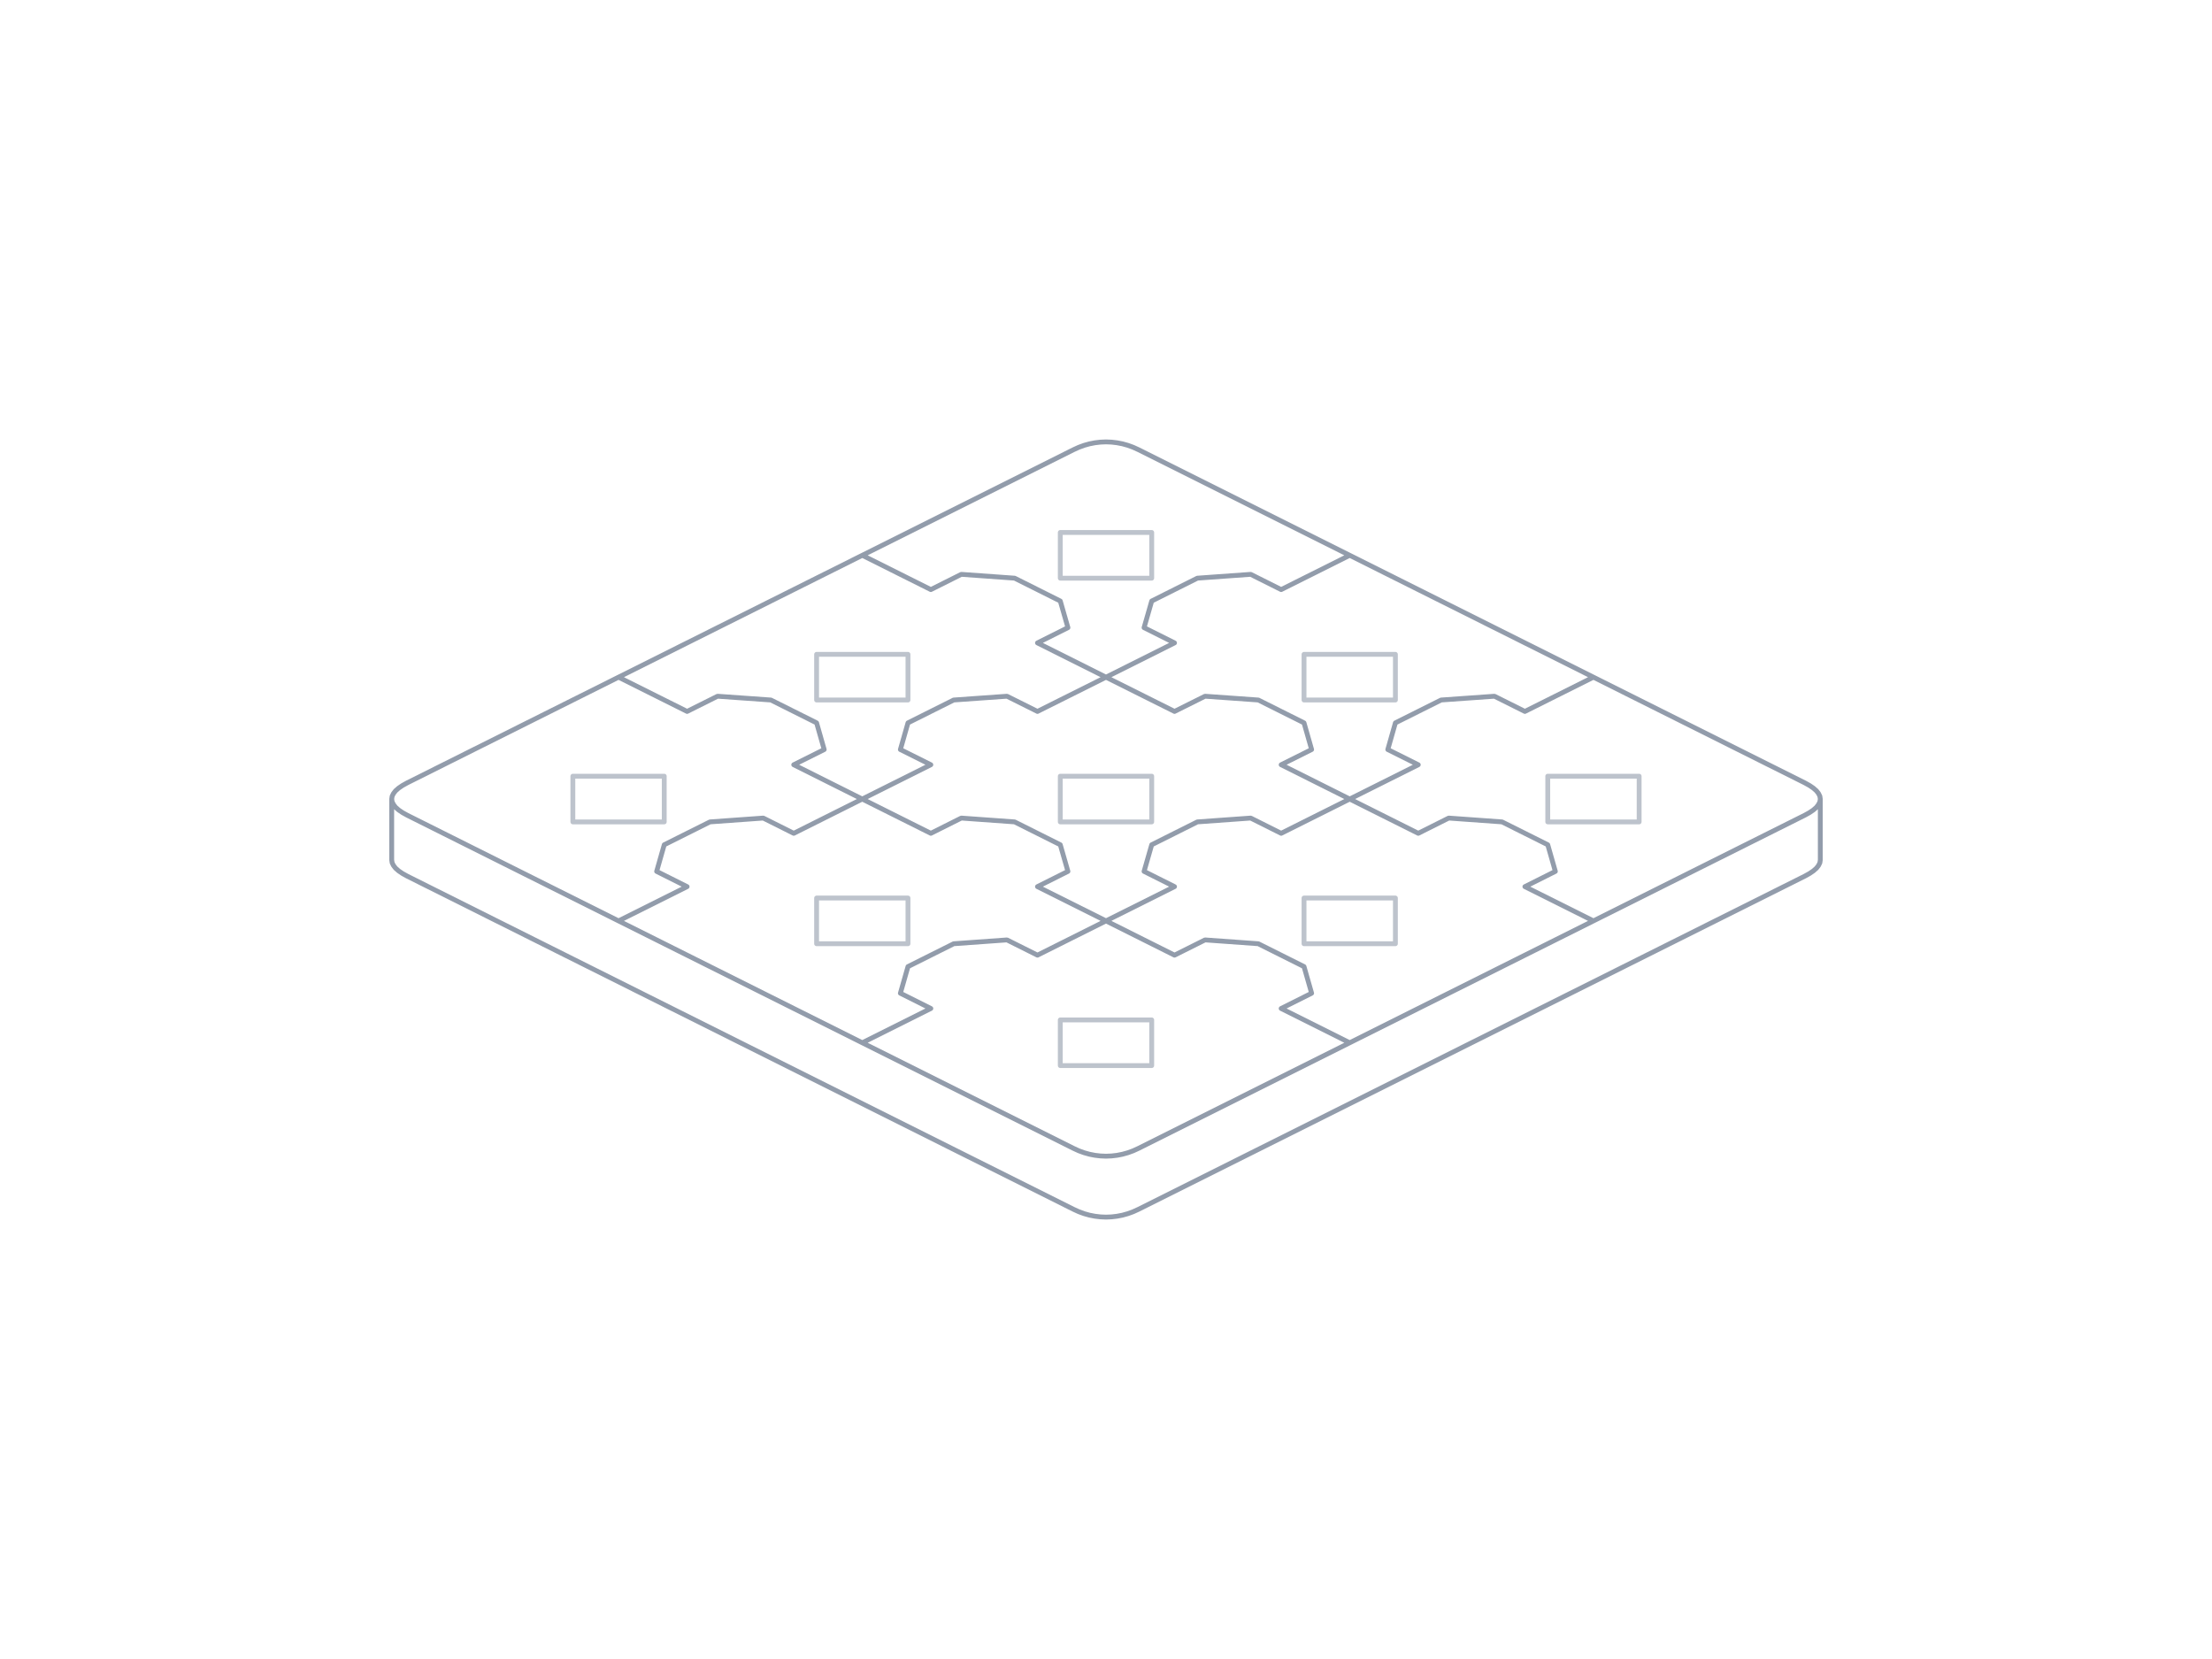
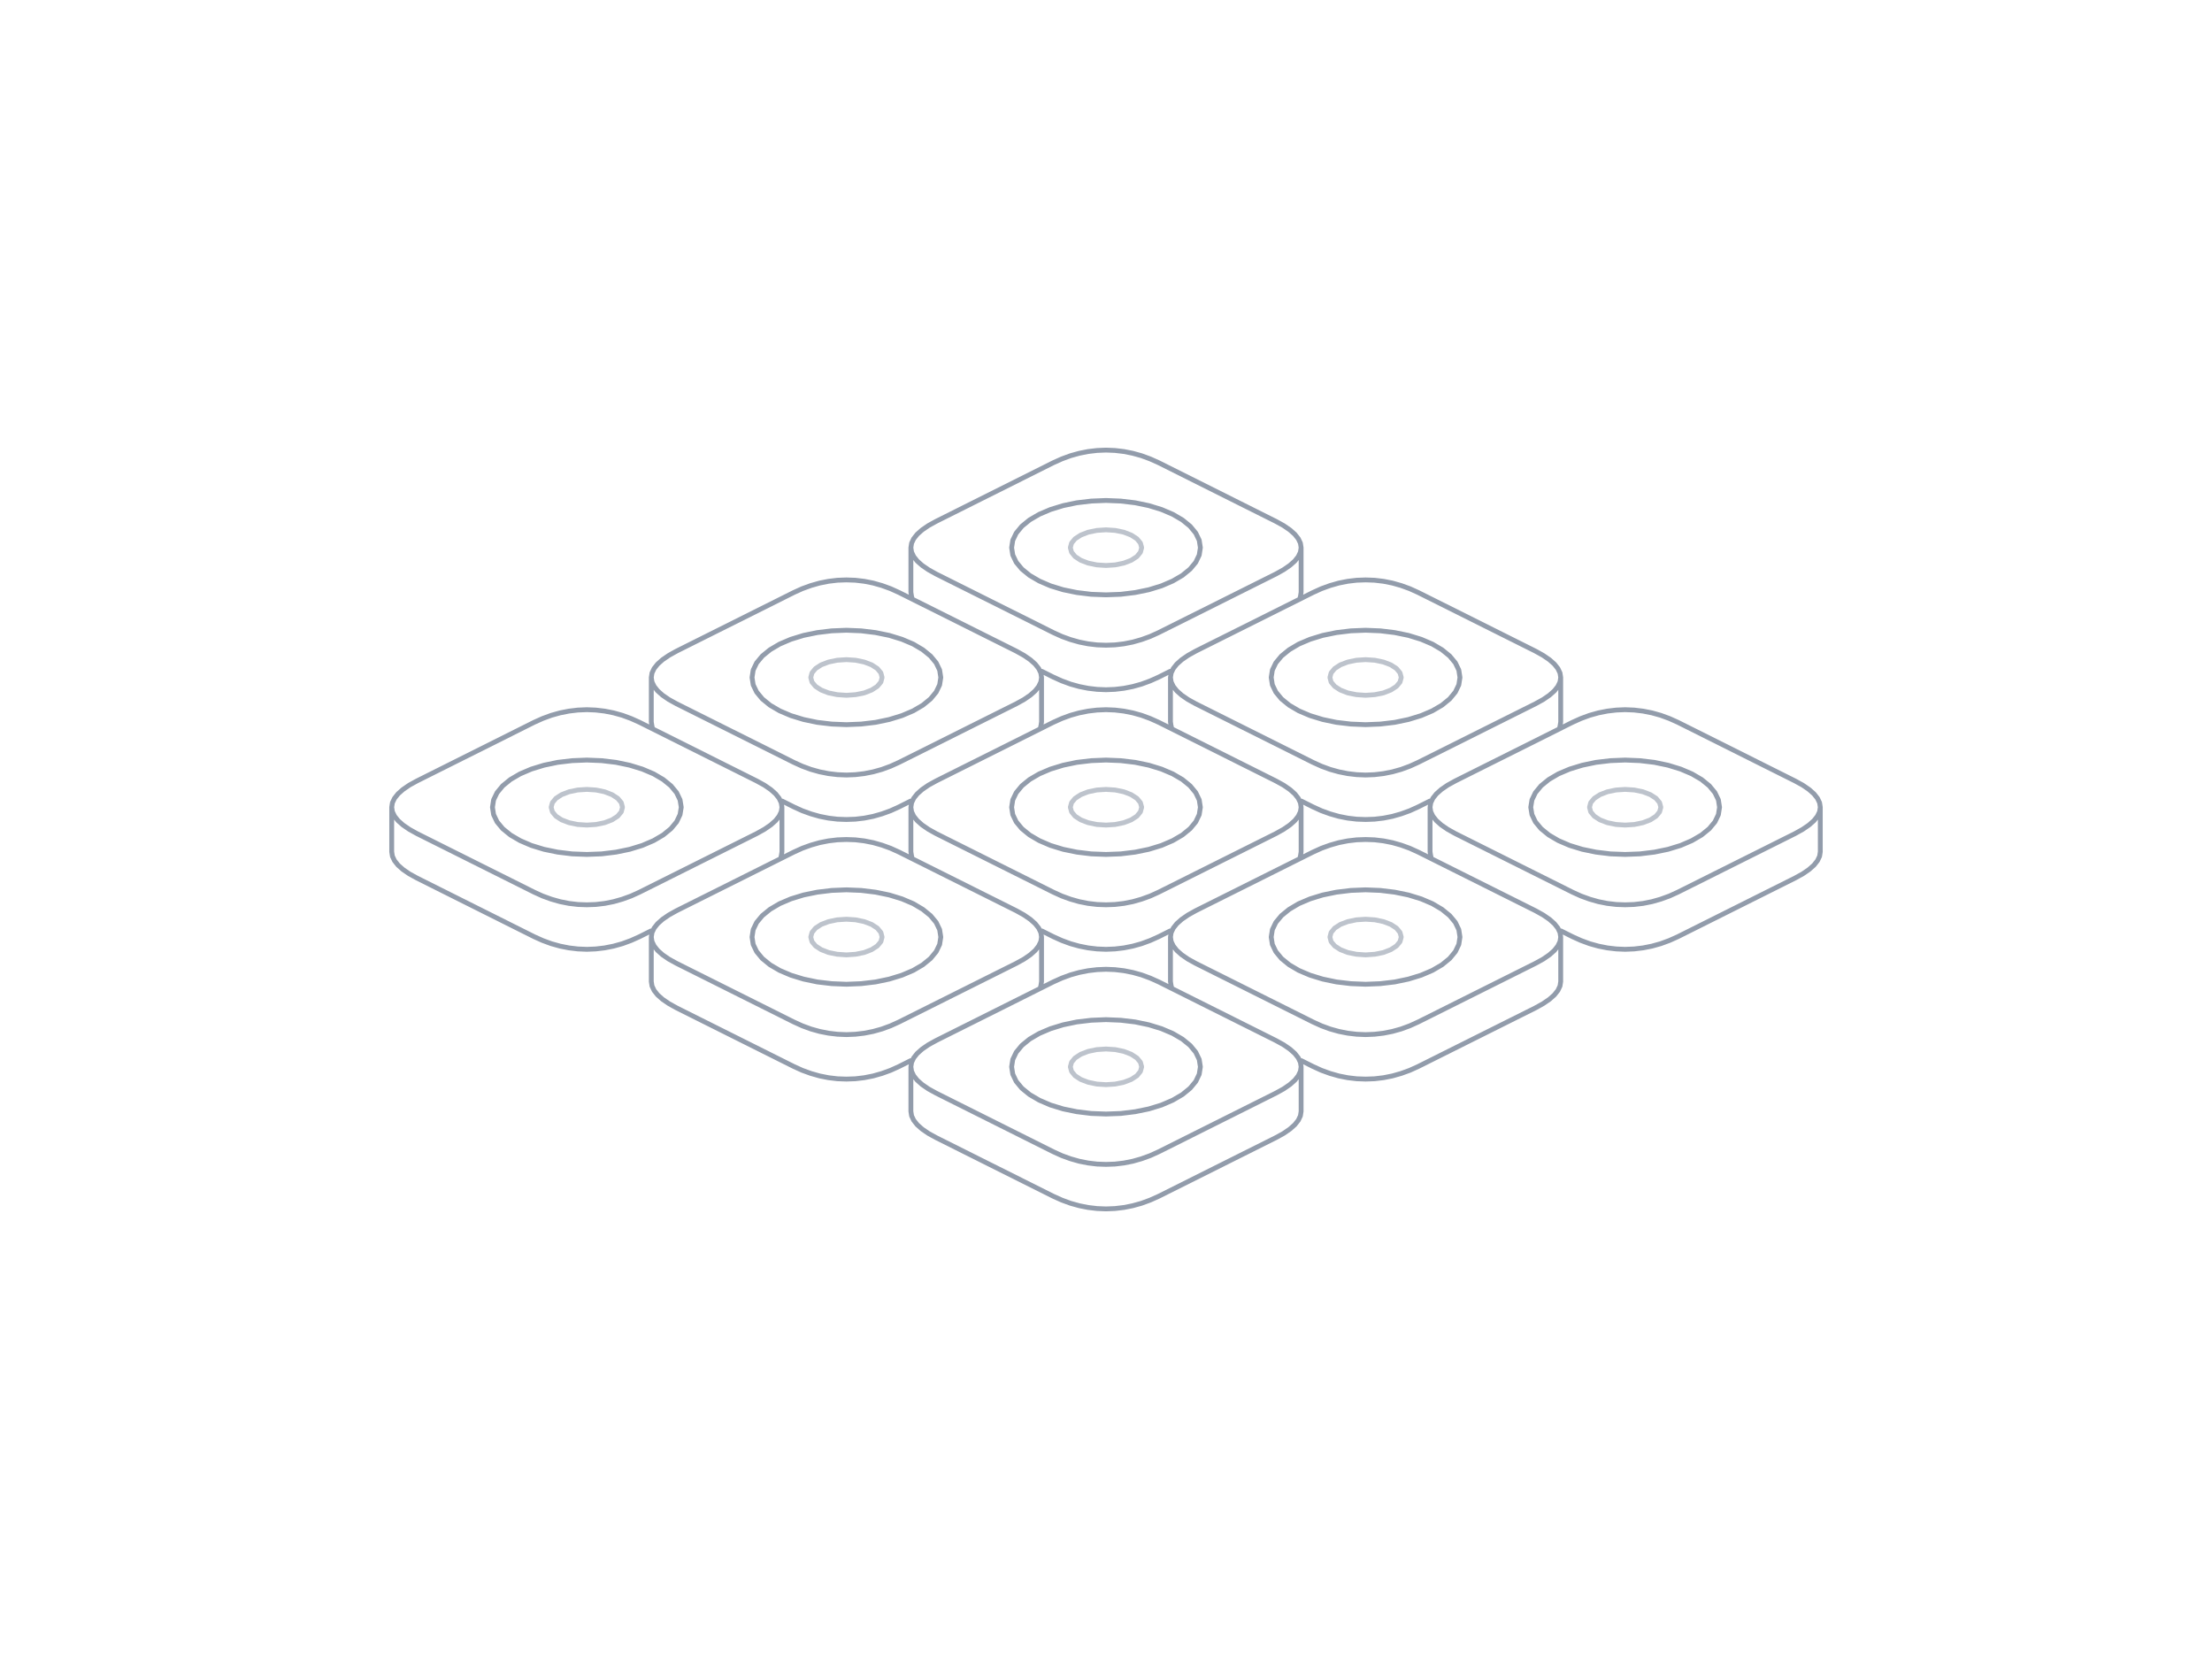
<svg xmlns="http://www.w3.org/2000/svg" viewBox="0 0 480 360" role="img" color="#8792a2" fill="none" stroke="currentColor" stroke-width="1.05" stroke-linecap="round" stroke-linejoin="round">
-   <path vector-effect="non-scaling-stroke" stroke-opacity=".55" d="M230.08,115.54 249.92,115.54 249.92,125.46 230.08,125.46 230.08,115.54 M177.20,141.99 197.03,141.99 197.03,151.90 177.20,151.90 177.20,141.99 M124.31,168.43 144.14,168.43 144.14,178.35 124.31,178.35 124.31,168.43 M282.97,141.99 302.80,141.99 302.80,151.90 282.97,151.90 282.97,141.99 M230.08,168.43 249.92,168.43 249.92,178.35 230.08,178.35 230.08,168.43 M177.20,194.87 197.03,194.87 197.03,204.79 177.20,204.79 177.20,194.87 M335.86,168.43 355.69,168.43 355.69,178.35 335.86,178.35 335.86,168.43 M282.97,194.87 302.80,194.87 302.80,204.79 282.97,204.79 282.97,194.87 M230.08,221.32 249.92,221.32 249.92,231.23 230.08,231.23 230.08,221.32" />
-   <path vector-effect="non-scaling-stroke" stroke-opacity=".9" d="M240.00,95.89 238.80,95.94 237.61,96.08 236.43,96.31 235.25,96.64 234.10,97.06 232.96,97.58 88.38,169.87 87.35,170.44 86.50,171.02 85.84,171.60 85.38,172.19 85.09,172.79 85.00,173.39 85.00,186.61 85.09,187.21 85.38,187.81 85.84,188.40 86.50,188.98 87.35,189.56 88.38,190.13 232.96,262.42 234.10,262.94 235.25,263.36 236.43,263.69 237.61,263.92 238.80,264.06 240.00,264.11 241.20,264.06 242.39,263.92 243.57,263.69 244.75,263.36 245.90,262.94 247.04,262.42 391.62,190.13 392.65,189.56 393.50,188.98 394.16,188.40 394.62,187.81 394.91,187.21 395.00,186.61 395.00,173.39 394.91,172.79 394.62,172.19 394.16,171.60 393.50,171.02 392.65,170.44 391.62,169.87 247.04,97.58 245.90,97.06 244.75,96.64 243.57,96.31 242.39,96.08 241.20,95.94 240.00,95.89 M391.62,169.87 392.65,170.44 393.50,171.02 394.16,171.60 394.62,172.19 394.91,172.79 395.00,173.39 394.91,173.99 394.62,174.58 394.16,175.18 393.50,175.76 392.65,176.34 391.62,176.91 247.04,249.20 245.90,249.72 244.75,250.14 243.57,250.47 242.39,250.70 241.20,250.84 240.00,250.89 238.80,250.84 237.61,250.70 236.43,250.47 235.25,250.14 234.10,249.72 232.96,249.20 88.38,176.91 87.35,176.34 86.50,175.76 85.84,175.18 85.38,174.58 85.09,173.99 85.00,173.39 85.09,172.79 85.38,172.19 85.84,171.60 86.50,171.02 87.35,170.44 88.38,169.87 232.96,97.58 234.10,97.06 235.25,96.64 236.43,96.31 237.61,96.08 238.80,95.94 240.00,95.89 241.20,95.94 242.39,96.08 243.57,96.31 244.75,96.64 245.90,97.06 247.04,97.58 391.62,169.87 M292.89,120.50 278.01,127.94 271.40,124.63 259.83,125.46 249.92,130.42 248.26,136.20 254.87,139.51 240.00,146.95 M187.11,120.50 201.99,127.94 208.60,124.63 220.17,125.46 230.08,130.42 231.74,136.20 225.13,139.51 240.00,146.95 M240.00,146.95 225.13,154.38 218.51,151.08 206.95,151.90 197.03,156.86 195.38,162.65 201.99,165.95 187.11,173.39 M240.00,146.95 254.87,154.38 261.49,151.08 273.05,151.90 282.97,156.86 284.62,162.65 278.01,165.95 292.89,173.39 M187.11,173.39 172.24,180.83 165.63,177.52 154.06,178.35 144.14,183.31 142.49,189.09 149.10,192.40 134.23,199.83 M292.89,173.39 307.76,180.83 314.37,177.52 325.94,178.35 335.86,183.31 337.51,189.09 330.90,192.40 345.77,199.83 M345.77,146.95 330.90,154.38 324.29,151.08 312.72,151.90 302.80,156.86 301.15,162.65 307.76,165.95 292.89,173.39 M134.23,146.95 149.10,154.38 155.71,151.08 167.28,151.90 177.20,156.86 178.85,162.65 172.24,165.95 187.11,173.39 M292.89,173.39 278.01,180.83 271.40,177.52 259.83,178.35 249.92,183.31 248.26,189.09 254.87,192.40 240.00,199.83 M187.11,173.39 201.99,180.83 208.60,177.52 220.17,178.35 230.08,183.31 231.74,189.09 225.13,192.40 240.00,199.83 M240.00,199.83 225.13,207.27 218.51,203.96 206.95,204.79 197.03,209.75 195.38,215.53 201.99,218.84 187.11,226.28 M240.00,199.83 254.87,207.27 261.49,203.96 273.05,204.79 282.97,209.75 284.62,215.53 278.01,218.84 292.89,226.28" />
+   <path vector-effect="non-scaling-stroke" stroke-opacity=".55" d="M245.47,121.58 243.87,122.19 242.00,122.58 240.00,122.71 238.00,122.58 236.13,122.19 234.53,121.58 233.30,120.78 232.53,119.84 232.26,118.84 232.53,117.84 233.30,116.91 234.53,116.11 236.13,115.49 238.00,115.10 240.00,114.97 242.00,115.10 243.87,115.49 245.47,116.11 246.70,116.91 247.47,117.84 247.74,118.84 247.47,119.84 246.70,120.78 245.47,121.58 M189.14,149.74 187.54,150.36 185.67,150.74 183.67,150.88 181.67,150.74 179.80,150.36 178.20,149.74 176.97,148.94 176.20,148.01 175.93,147.01 176.20,146.01 176.97,145.07 178.20,144.27 179.80,143.66 181.67,143.27 183.67,143.14 185.67,143.27 187.54,143.66 189.14,144.27 190.37,145.07 191.15,146.01 191.41,147.01 191.15,148.01 190.37,148.94 189.14,149.74 M132.81,177.91 131.21,178.52 129.34,178.91 127.34,179.04 125.34,178.91 123.47,178.52 121.87,177.91 120.64,177.11 119.87,176.17 119.60,175.17 119.87,174.17 120.64,173.24 121.87,172.44 123.47,171.82 125.34,171.43 127.34,171.30 129.34,171.43 131.21,171.82 132.81,172.44 134.04,173.24 134.82,174.17 135.08,175.17 134.82,176.17 134.04,177.11 132.81,177.91 M301.80,149.74 300.20,150.36 298.33,150.74 296.33,150.88 294.33,150.74 292.46,150.36 290.86,149.74 289.63,148.94 288.85,148.01 288.59,147.01 288.85,146.01 289.63,145.07 290.86,144.27 292.46,143.66 294.33,143.27 296.33,143.14 298.33,143.27 300.20,143.66 301.80,144.27 303.03,145.07 303.80,146.01 304.07,147.01 303.80,148.01 303.03,148.94 301.80,149.74 M245.47,177.91 243.87,178.52 242.00,178.91 240.00,179.04 238.00,178.91 236.13,178.52 234.53,177.91 233.30,177.11 232.53,176.17 232.26,175.17 232.53,174.17 233.30,173.24 234.53,172.44 236.13,171.82 238.00,171.43 240.00,171.30 242.00,171.43 243.87,171.82 245.47,172.44 246.70,173.24 247.47,174.17 247.74,175.17 247.47,176.17 246.70,177.11 245.47,177.91 M189.14,206.07 187.54,206.69 185.67,207.07 183.67,207.21 181.67,207.07 179.80,206.69 178.20,206.07 176.97,205.27 176.20,204.34 175.93,203.34 176.20,202.34 176.97,201.40 178.20,200.60 179.80,199.99 181.67,199.60 183.67,199.47 185.67,199.60 187.54,199.99 189.14,200.60 190.37,201.40 191.15,202.34 191.41,203.34 191.15,204.34 190.37,205.27 189.14,206.07 M358.13,177.91 356.53,178.52 354.66,178.91 352.66,179.04 350.66,178.91 348.79,178.52 347.19,177.91 345.96,177.11 345.18,176.17 344.92,175.17 345.18,174.17 345.96,173.24 347.19,172.44 348.79,171.82 350.66,171.43 352.66,171.30 354.66,171.43 356.53,171.82 358.13,172.44 359.36,173.24 360.13,174.17 360.40,175.17 360.13,176.17 359.36,177.11 358.13,177.91 M301.80,206.07 300.20,206.69 298.33,207.07 296.33,207.21 294.33,207.07 292.46,206.69 290.86,206.07 289.63,205.27 288.85,204.34 288.59,203.34 288.85,202.34 289.63,201.40 290.86,200.60 292.46,199.99 294.33,199.60 296.33,199.47 298.33,199.60 300.20,199.99 301.80,200.60 303.03,201.40 303.80,202.34 304.07,203.34 303.80,204.34 303.03,205.27 301.80,206.07 M245.47,234.24 243.87,234.85 242.00,235.24 240.00,235.37 238.00,235.24 236.13,234.85 234.53,234.24 233.30,233.44 232.53,232.50 232.26,231.50 232.53,230.50 233.30,229.57 234.53,228.77 236.13,228.15 238.00,227.76 240.00,227.63 242.00,227.76 243.87,228.15 245.47,228.77 246.70,229.57 247.47,230.50 247.74,231.50 247.47,232.50 246.70,233.44 245.47,234.24" />
+   <path vector-effect="non-scaling-stroke" stroke-opacity=".9" d="M203.14,113.13 201.47,114.05 200.10,114.99 199.03,115.94 198.27,116.90 197.81,117.87 197.66,118.84 197.66,128.50 197.81,129.47 197.86,129.57 M226.08,145.68 228.57,146.93 230.42,147.76 232.30,148.45 234.20,148.98 236.12,149.36 238.06,149.59 240.00,149.67 241.94,149.59 243.88,149.36 245.80,148.98 247.70,148.45 249.58,147.76 251.43,146.93 253.92,145.68 M282.14,129.57 282.19,129.47 282.34,128.50 282.34,118.84 282.19,117.87 281.73,116.90 280.97,115.94 279.90,114.99 278.53,114.05 276.86,113.13 251.43,100.41 249.58,99.58 247.70,98.89 245.80,98.36 243.88,97.98 241.94,97.75 240.00,97.67 238.06,97.75 236.12,97.98 234.20,98.36 232.30,98.89 230.42,99.58 228.57,100.41 203.14,113.13 M276.86,113.13 278.53,114.05 279.90,114.99 280.97,115.94 281.73,116.90 282.19,117.87 282.34,118.84 282.19,119.81 281.73,120.78 280.97,121.74 279.90,122.69 278.53,123.63 276.86,124.56 251.43,137.27 249.58,138.11 247.70,138.79 245.80,139.33 243.88,139.71 241.94,139.94 240.00,140.01 238.06,139.94 236.12,139.71 234.20,139.33 232.30,138.79 230.42,138.11 228.57,137.27 203.14,124.56 201.47,123.63 200.10,122.69 199.03,121.74 198.27,120.78 197.81,119.81 197.66,118.84 197.81,117.87 198.27,116.90 199.03,115.94 200.10,114.99 201.47,114.05 203.14,113.13 228.57,100.41 230.42,99.58 232.30,98.89 234.20,98.36 236.12,97.98 238.06,97.75 240.00,97.67 241.94,97.75 243.88,97.98 245.80,98.36 247.70,98.89 249.58,99.58 251.43,100.41 276.86,113.13 M254.48,126.08 252.04,127.13 249.30,127.97 246.33,128.58 243.20,128.96 240.00,129.08 236.80,128.96 233.67,128.58 230.70,127.97 227.96,127.13 225.52,126.08 223.43,124.86 221.75,123.49 220.52,122.01 219.77,120.44 219.52,118.84 219.77,117.24 220.52,115.68 221.75,114.19 223.43,112.82 225.52,111.60 227.96,110.56 230.70,109.72 233.67,109.10 236.80,108.73 240.00,108.60 243.20,108.73 246.33,109.10 249.30,109.72 252.04,110.56 254.48,111.60 256.57,112.82 258.25,114.19 259.48,115.68 260.23,117.24 260.48,118.84 260.23,120.44 259.48,122.01 258.25,123.49 256.57,124.86 254.48,126.08 M146.81,141.29 145.14,142.22 143.77,143.16 142.70,144.11 141.94,145.07 141.48,146.04 141.33,147.01 141.33,156.66 141.48,157.63 141.53,157.73 M169.75,173.84 172.24,175.09 174.09,175.93 175.97,176.61 177.87,177.15 179.79,177.53 181.73,177.76 183.67,177.83 185.61,177.76 187.55,177.53 189.47,177.15 191.37,176.61 193.25,175.93 195.10,175.09 197.59,173.84 M225.81,157.73 225.86,157.63 226.01,156.66 226.01,147.01 225.86,146.04 225.40,145.07 224.64,144.11 223.57,143.16 222.20,142.22 220.53,141.29 195.10,128.58 193.25,127.74 191.37,127.06 189.47,126.52 187.55,126.14 185.61,125.91 183.67,125.84 181.73,125.91 179.79,126.14 177.87,126.52 175.97,127.06 174.09,127.74 172.24,128.58 146.81,141.29 M220.53,141.29 222.20,142.22 223.57,143.16 224.64,144.11 225.40,145.07 225.86,146.04 226.01,147.01 225.86,147.98 225.40,148.95 224.64,149.91 223.57,150.86 222.20,151.80 220.53,152.72 195.10,165.43 193.25,166.27 191.37,166.96 189.47,167.49 187.55,167.87 185.61,168.10 183.67,168.18 181.73,168.10 179.79,167.87 177.87,167.49 175.97,166.96 174.09,166.27 172.24,165.43 146.81,152.72 145.14,151.80 143.77,150.86 142.70,149.91 141.94,148.95 141.48,147.98 141.33,147.01 141.48,146.04 141.94,145.07 142.70,144.11 143.77,143.16 145.14,142.22 146.81,141.29 172.24,128.58 174.09,127.74 175.97,127.06 177.87,126.52 179.79,126.14 181.73,125.91 183.67,125.84 185.61,125.91 187.55,126.14 189.47,126.52 191.37,127.06 193.25,127.74 195.10,128.58 220.53,141.29 M198.16,154.25 195.71,155.29 192.97,156.13 190.00,156.75 186.87,157.12 183.67,157.25 180.47,157.12 177.34,156.75 174.37,156.13 171.63,155.29 169.19,154.25 167.10,153.03 165.42,151.66 164.19,150.17 163.44,148.61 163.19,147.01 163.44,145.40 164.19,143.84 165.42,142.36 167.10,140.99 169.19,139.76 171.63,138.72 174.37,137.88 177.34,137.27 180.47,136.89 183.67,136.76 186.87,136.89 190.00,137.27 192.97,137.88 195.71,138.72 198.16,139.76 200.24,140.99 201.92,142.36 203.15,143.84 203.90,145.40 204.15,147.01 203.90,148.61 203.15,150.17 201.92,151.66 200.24,153.03 198.16,154.25 M90.48,169.46 88.81,170.38 87.44,171.32 86.37,172.27 85.61,173.23 85.15,174.20 85.00,175.17 85.00,184.83 85.15,185.80 85.61,186.77 86.37,187.73 87.44,188.68 88.81,189.62 90.48,190.54 115.91,203.26 117.76,204.09 119.64,204.78 121.54,205.31 123.46,205.69 125.40,205.92 127.34,206.00 129.28,205.92 131.22,205.69 133.14,205.31 135.04,204.78 136.92,204.09 138.77,203.26 141.26,202.01 M169.48,185.90 169.53,185.80 169.68,184.83 169.68,175.17 169.53,174.20 169.07,173.23 168.31,172.27 167.24,171.32 165.87,170.38 164.20,169.46 138.77,156.74 136.92,155.91 135.04,155.22 133.14,154.69 131.22,154.31 129.28,154.08 127.34,154.00 125.40,154.08 123.46,154.31 121.54,154.69 119.64,155.22 117.76,155.91 115.91,156.74 90.48,169.46 M164.20,169.46 165.87,170.38 167.24,171.32 168.31,172.27 169.07,173.23 169.53,174.20 169.68,175.17 169.53,176.14 169.07,177.11 168.31,178.07 167.24,179.02 165.87,179.96 164.20,180.89 138.77,193.60 136.92,194.44 135.04,195.12 133.14,195.66 131.22,196.04 129.28,196.27 127.34,196.34 125.40,196.27 123.46,196.04 121.54,195.66 119.64,195.12 117.76,194.44 115.91,193.60 90.48,180.89 88.81,179.96 87.44,179.02 86.37,178.07 85.61,177.11 85.15,176.14 85.00,175.17 85.15,174.20 85.61,173.23 86.37,172.27 87.44,171.32 88.81,170.38 90.48,169.46 115.91,156.74 117.76,155.91 119.64,155.22 121.54,154.69 123.46,154.31 125.40,154.08 127.34,154.00 129.28,154.08 131.22,154.31 133.14,154.69 135.04,155.22 136.92,155.91 138.77,156.74 164.20,169.46 M141.83,182.41 139.38,183.46 136.64,184.30 133.67,184.91 130.55,185.29 127.34,185.41 124.14,185.29 121.01,184.91 118.04,184.30 115.30,183.46 112.86,182.41 110.77,181.19 109.09,179.82 107.86,178.34 107.11,176.77 106.86,175.17 107.11,173.57 107.86,172.01 109.09,170.52 110.77,169.15 112.86,167.93 115.30,166.89 118.04,166.05 121.01,165.43 124.14,165.06 127.34,164.93 130.55,165.06 133.67,165.43 136.64,166.05 139.38,166.89 141.83,167.93 143.91,169.15 145.59,170.52 146.82,172.01 147.57,173.57 147.83,175.17 147.57,176.77 146.82,178.34 145.59,179.82 143.91,181.19 141.83,182.41 M259.47,141.29 257.80,142.22 256.43,143.16 255.36,144.11 254.60,145.07 254.14,146.04 253.99,147.01 253.99,156.66 254.14,157.63 254.19,157.73 M282.41,173.84 284.90,175.09 286.75,175.93 288.63,176.61 290.53,177.15 292.45,177.53 294.39,177.76 296.33,177.83 298.27,177.76 300.21,177.53 302.13,177.15 304.03,176.61 305.91,175.93 307.76,175.09 310.25,173.84 M338.47,157.73 338.52,157.63 338.67,156.66 338.67,147.01 338.52,146.04 338.06,145.07 337.30,144.11 336.23,143.16 334.86,142.22 333.19,141.29 307.76,128.58 305.91,127.74 304.03,127.06 302.13,126.52 300.21,126.14 298.27,125.91 296.33,125.84 294.39,125.91 292.45,126.14 290.53,126.52 288.63,127.06 286.75,127.74 284.90,128.58 259.47,141.29 M333.19,141.29 334.86,142.22 336.23,143.16 337.30,144.11 338.06,145.07 338.52,146.04 338.67,147.01 338.52,147.98 338.06,148.95 337.30,149.91 336.23,150.86 334.86,151.80 333.19,152.72 307.76,165.43 305.91,166.27 304.03,166.96 302.13,167.49 300.21,167.87 298.27,168.10 296.33,168.18 294.39,168.10 292.45,167.87 290.53,167.49 288.63,166.96 286.75,166.27 284.90,165.43 259.47,152.72 257.80,151.80 256.43,150.86 255.36,149.91 254.60,148.95 254.14,147.98 253.99,147.01 254.14,146.04 254.60,145.07 255.36,144.11 256.43,143.16 257.80,142.22 259.47,141.29 284.90,128.58 286.75,127.74 288.63,127.06 290.53,126.52 292.45,126.14 294.39,125.91 296.33,125.84 298.27,125.91 300.21,126.14 302.13,126.52 304.03,127.06 305.91,127.74 307.76,128.58 333.19,141.29 M310.81,154.25 308.37,155.29 305.63,156.13 302.66,156.75 299.53,157.12 296.33,157.25 293.13,157.12 290.00,156.75 287.03,156.13 284.29,155.29 281.84,154.25 279.76,153.03 278.08,151.66 276.85,150.17 276.10,148.61 275.85,147.01 276.10,145.40 276.85,143.84 278.08,142.36 279.76,140.99 281.84,139.76 284.29,138.72 287.03,137.88 290.00,137.27 293.13,136.89 296.33,136.76 299.53,136.89 302.66,137.27 305.63,137.88 308.37,138.72 310.81,139.76 312.90,140.99 314.58,142.36 315.81,143.84 316.56,145.40 316.81,147.01 316.56,148.61 315.81,150.17 314.58,151.66 312.90,153.03 310.81,154.25 M203.14,169.46 201.47,170.38 200.10,171.32 199.03,172.27 198.27,173.23 197.81,174.20 197.66,175.17 197.66,184.83 197.81,185.80 197.86,185.90 M226.08,202.01 228.57,203.26 230.42,204.09 232.30,204.78 234.20,205.31 236.12,205.69 238.06,205.92 240.00,206.00 241.94,205.92 243.88,205.69 245.80,205.31 247.70,204.78 249.58,204.09 251.43,203.26 253.92,202.01 M282.14,185.90 282.19,185.80 282.34,184.83 282.34,175.17 282.19,174.20 281.73,173.23 280.97,172.27 279.90,171.32 278.53,170.38 276.86,169.46 251.43,156.74 249.58,155.91 247.70,155.22 245.80,154.69 243.88,154.31 241.94,154.08 240.00,154.00 238.06,154.08 236.12,154.31 234.20,154.69 232.30,155.22 230.42,155.91 228.57,156.74 203.14,169.46 M276.86,169.46 278.53,170.38 279.90,171.32 280.97,172.27 281.73,173.23 282.19,174.20 282.34,175.17 282.19,176.14 281.73,177.11 280.97,178.07 279.90,179.02 278.53,179.96 276.86,180.89 251.43,193.60 249.58,194.44 247.70,195.12 245.80,195.66 243.88,196.04 241.94,196.27 240.00,196.34 238.06,196.27 236.12,196.04 234.20,195.66 232.30,195.12 230.42,194.44 228.57,193.60 203.14,180.89 201.47,179.96 200.10,179.02 199.03,178.07 198.27,177.11 197.81,176.14 197.66,175.17 197.81,174.20 198.27,173.23 199.03,172.27 200.10,171.32 201.47,170.38 203.14,169.46 228.57,156.74 230.42,155.91 232.30,155.22 234.20,154.69 236.12,154.31 238.06,154.08 240.00,154.00 241.94,154.08 243.88,154.31 245.80,154.69 247.70,155.22 249.58,155.91 251.43,156.74 276.86,169.46 M254.48,182.41 252.04,183.46 249.30,184.30 246.33,184.91 243.20,185.29 240.00,185.41 236.80,185.29 233.67,184.91 230.70,184.30 227.96,183.46 225.52,182.41 223.43,181.19 221.75,179.82 220.52,178.34 219.77,176.77 219.52,175.17 219.77,173.57 220.52,172.01 221.75,170.52 223.43,169.15 225.52,167.93 227.96,166.89 230.70,166.05 233.67,165.43 236.80,165.06 240.00,164.93 243.20,165.06 246.33,165.43 249.30,166.05 252.04,166.89 254.48,167.93 256.57,169.15 258.25,170.52 259.48,172.01 260.23,173.57 260.48,175.17 260.23,176.77 259.48,178.34 258.25,179.82 256.57,181.19 254.48,182.41 M146.81,197.62 145.14,198.55 143.77,199.49 142.70,200.44 141.94,201.40 141.48,202.37 141.33,203.34 141.33,212.99 141.48,213.96 141.94,214.93 142.70,215.89 143.77,216.84 145.14,217.78 146.81,218.71 172.24,231.42 174.09,232.26 175.97,232.94 177.87,233.48 179.79,233.86 181.73,234.09 183.67,234.16 185.61,234.09 187.55,233.86 189.47,233.48 191.37,232.94 193.25,232.26 195.10,231.42 197.59,230.17 M225.81,214.06 225.86,213.96 226.01,212.99 226.01,203.34 225.86,202.37 225.40,201.40 224.64,200.44 223.57,199.49 222.20,198.55 220.53,197.62 195.10,184.91 193.25,184.07 191.37,183.39 189.47,182.85 187.55,182.47 185.61,182.24 183.67,182.17 181.73,182.24 179.79,182.47 177.87,182.85 175.97,183.39 174.09,184.07 172.24,184.91 146.81,197.62 M220.53,197.62 222.20,198.55 223.57,199.49 224.64,200.44 225.40,201.40 225.86,202.37 226.01,203.34 225.86,204.31 225.40,205.27 224.64,206.24 223.57,207.19 222.20,208.13 220.53,209.05 195.10,221.76 193.25,222.60 191.37,223.29 189.47,223.82 187.55,224.20 185.61,224.43 183.67,224.51 181.73,224.43 179.79,224.20 177.87,223.82 175.97,223.29 174.09,222.60 172.24,221.76 146.81,209.05 145.14,208.13 143.77,207.19 142.70,206.24 141.94,205.27 141.48,204.31 141.33,203.34 141.48,202.37 141.94,201.40 142.70,200.44 143.77,199.49 145.14,198.55 146.81,197.62 172.24,184.91 174.09,184.07 175.97,183.39 177.87,182.85 179.79,182.47 181.73,182.24 183.67,182.17 185.61,182.24 187.55,182.47 189.47,182.85 191.37,183.39 193.25,184.07 195.10,184.91 220.53,197.62 M198.16,210.58 195.71,211.62 192.97,212.46 190.00,213.08 186.87,213.45 183.67,213.58 180.47,213.45 177.34,213.08 174.37,212.46 171.63,211.62 169.19,210.58 167.10,209.36 165.42,207.99 164.19,206.50 163.44,204.94 163.19,203.34 163.44,201.73 164.19,200.17 165.42,198.69 167.10,197.32 169.19,196.09 171.63,195.05 174.37,194.21 177.34,193.60 180.47,193.22 183.67,193.09 186.87,193.22 190.00,193.60 192.97,194.21 195.71,195.05 198.16,196.09 200.24,197.32 201.92,198.69 203.15,200.17 203.90,201.73 204.15,203.34 203.90,204.94 203.15,206.50 201.92,207.99 200.24,209.36 198.16,210.58 M315.80,169.46 314.13,170.38 312.76,171.32 311.69,172.27 310.93,173.23 310.47,174.20 310.32,175.17 310.32,184.83 310.47,185.80 310.52,185.90 M338.74,202.01 341.23,203.26 343.08,204.09 344.96,204.78 346.86,205.31 348.78,205.69 350.72,205.92 352.66,206.00 354.60,205.92 356.54,205.69 358.46,205.31 360.36,204.78 362.24,204.09 364.09,203.26 389.52,190.54 391.19,189.62 392.56,188.68 393.63,187.73 394.39,186.77 394.85,185.80 395.00,184.83 395.00,175.17 394.85,174.20 394.39,173.23 393.63,172.27 392.56,171.32 391.19,170.38 389.52,169.46 364.09,156.74 362.24,155.91 360.36,155.22 358.46,154.69 356.54,154.31 354.60,154.08 352.66,154.00 350.72,154.08 348.78,154.31 346.86,154.69 344.96,155.22 343.08,155.91 341.23,156.74 315.80,169.46 M389.52,169.46 391.19,170.38 392.56,171.32 393.63,172.27 394.39,173.23 394.85,174.20 395.00,175.17 394.85,176.14 394.39,177.11 393.63,178.07 392.56,179.02 391.19,179.96 389.52,180.89 364.09,193.60 362.24,194.44 360.36,195.12 358.46,195.66 356.54,196.04 354.60,196.27 352.66,196.34 350.72,196.27 348.78,196.04 346.86,195.66 344.96,195.12 343.08,194.44 341.23,193.60 315.80,180.89 314.13,179.96 312.76,179.02 311.69,178.07 310.93,177.11 310.47,176.14 310.32,175.17 310.47,174.20 310.93,173.23 311.69,172.27 312.76,171.32 314.13,170.38 315.80,169.46 341.23,156.74 343.08,155.91 344.96,155.22 346.86,154.69 348.78,154.31 350.72,154.08 352.66,154.00 354.60,154.08 356.54,154.31 358.46,154.69 360.36,155.22 362.24,155.91 364.09,156.74 389.52,169.46 M367.14,182.41 364.70,183.46 361.96,184.30 358.99,184.91 355.86,185.29 352.66,185.41 349.45,185.29 346.33,184.91 343.36,184.30 340.62,183.46 338.17,182.41 336.09,181.19 334.41,179.82 333.18,178.34 332.43,176.77 332.17,175.17 332.43,173.57 333.18,172.01 334.41,170.52 336.09,169.15 338.17,167.93 340.62,166.89 343.36,166.05 346.33,165.43 349.45,165.06 352.66,164.93 355.86,165.06 358.99,165.43 361.96,166.05 364.70,166.89 367.14,167.93 369.23,169.15 370.91,170.52 372.14,172.01 372.89,173.57 373.14,175.17 372.89,176.77 372.14,178.34 370.91,179.82 369.23,181.19 367.14,182.41 M259.47,197.62 257.80,198.55 256.43,199.49 255.36,200.44 254.60,201.40 254.14,202.37 253.99,203.34 253.99,212.99 254.14,213.96 254.19,214.06 M282.41,230.17 284.90,231.42 286.75,232.26 288.63,232.94 290.53,233.48 292.45,233.86 294.39,234.09 296.33,234.16 298.27,234.09 300.21,233.86 302.13,233.48 304.03,232.94 305.91,232.26 307.76,231.42 333.19,218.71 334.86,217.78 336.23,216.84 337.30,215.89 338.06,214.93 338.52,213.96 338.67,212.99 338.67,203.34 338.52,202.37 338.06,201.40 337.30,200.44 336.23,199.49 334.86,198.55 333.19,197.62 307.76,184.91 305.91,184.07 304.03,183.39 302.13,182.85 300.21,182.47 298.27,182.24 296.33,182.17 294.39,182.24 292.45,182.47 290.53,182.85 288.63,183.39 286.75,184.07 284.90,184.91 259.47,197.62 M333.19,197.62 334.86,198.55 336.23,199.49 337.30,200.44 338.06,201.40 338.52,202.37 338.67,203.34 338.52,204.31 338.06,205.27 337.30,206.24 336.23,207.19 334.86,208.13 333.19,209.05 307.76,221.76 305.91,222.60 304.03,223.29 302.13,223.82 300.21,224.20 298.27,224.43 296.33,224.51 294.39,224.43 292.45,224.20 290.53,223.82 288.63,223.29 286.75,222.60 284.90,221.76 259.47,209.05 257.80,208.13 256.43,207.19 255.36,206.24 254.60,205.27 254.14,204.31 253.99,203.34 254.14,202.37 254.60,201.40 255.36,200.44 256.43,199.49 257.80,198.55 259.47,197.62 284.90,184.91 286.75,184.07 288.63,183.39 290.53,182.85 292.45,182.47 294.39,182.24 296.33,182.17 298.27,182.24 300.21,182.47 302.13,182.85 304.03,183.39 305.91,184.07 307.76,184.91 333.19,197.62 M310.81,210.58 308.37,211.62 305.63,212.46 302.66,213.08 299.53,213.45 296.33,213.58 293.13,213.45 290.00,213.08 287.03,212.46 284.29,211.62 281.84,210.58 279.76,209.36 278.08,207.99 276.85,206.50 276.10,204.94 275.85,203.34 276.10,201.73 276.85,200.17 278.08,198.69 279.76,197.32 281.84,196.09 284.29,195.05 287.03,194.21 290.00,193.60 293.13,193.22 296.33,193.09 299.53,193.22 302.66,193.60 305.63,194.21 308.37,195.05 310.81,196.09 312.90,197.32 314.58,198.69 315.81,200.17 316.56,201.73 316.81,203.34 316.56,204.94 315.81,206.50 314.58,207.99 312.90,209.36 310.81,210.58 M203.14,225.79 201.47,226.71 200.10,227.65 199.03,228.60 198.27,229.56 197.81,230.53 197.66,231.50 197.66,241.16 197.81,242.13 198.27,243.10 199.03,244.06 200.10,245.01 201.47,245.95 203.14,246.87 228.57,259.59 230.42,260.42 232.30,261.11 234.20,261.64 236.12,262.02 238.06,262.25 240.00,262.33 241.94,262.25 243.88,262.02 245.80,261.64 247.70,261.11 249.58,260.42 251.43,259.59 276.86,246.87 278.53,245.95 279.90,245.01 280.97,244.06 281.73,243.10 282.19,242.13 282.34,241.16 282.34,231.50 282.19,230.53 281.73,229.56 280.97,228.60 279.90,227.65 278.53,226.71 276.86,225.79 251.43,213.07 249.58,212.24 247.70,211.55 245.80,211.02 243.88,210.64 241.94,210.41 240.00,210.33 238.06,210.41 236.12,210.64 234.20,211.02 232.30,211.55 230.42,212.24 228.57,213.07 203.14,225.79 M276.86,225.79 278.53,226.71 279.90,227.65 280.97,228.60 281.73,229.56 282.19,230.53 282.34,231.50 282.19,232.47 281.73,233.44 280.97,234.40 279.90,235.35 278.53,236.29 276.86,237.21 251.43,249.93 249.58,250.77 247.70,251.45 245.80,251.99 243.88,252.37 241.94,252.60 240.00,252.67 238.06,252.60 236.12,252.37 234.20,251.99 232.30,251.45 230.42,250.77 228.57,249.93 203.14,237.21 201.47,236.29 200.10,235.35 199.03,234.40 198.27,233.44 197.81,232.47 197.66,231.50 197.81,230.53 198.27,229.56 199.03,228.60 200.10,227.65 201.47,226.71 203.14,225.79 228.57,213.07 230.42,212.24 232.30,211.55 234.20,211.02 236.12,210.64 238.06,210.41 240.00,210.33 241.94,210.41 243.88,210.64 245.80,211.02 247.70,211.55 249.58,212.24 251.43,213.07 276.86,225.79 M254.48,238.74 252.04,239.79 249.30,240.63 246.33,241.24 243.20,241.62 240.00,241.74 236.80,241.62 233.67,241.24 230.70,240.63 227.96,239.79 225.52,238.74 223.43,237.52 221.75,236.15 220.52,234.67 219.77,233.10 219.52,231.50 219.77,229.90 220.52,228.34 221.75,226.85 223.43,225.48 225.52,224.26 227.96,223.22 230.70,222.38 233.67,221.76 236.80,221.39 240.00,221.26 243.20,221.39 246.33,221.76 249.30,222.38 252.04,223.22 254.48,224.26 256.57,225.48 258.25,226.85 259.48,228.34 260.23,229.90 260.48,231.50 260.23,233.10 259.48,234.67 258.25,236.15 256.57,237.52 254.48,238.74" />
</svg>
